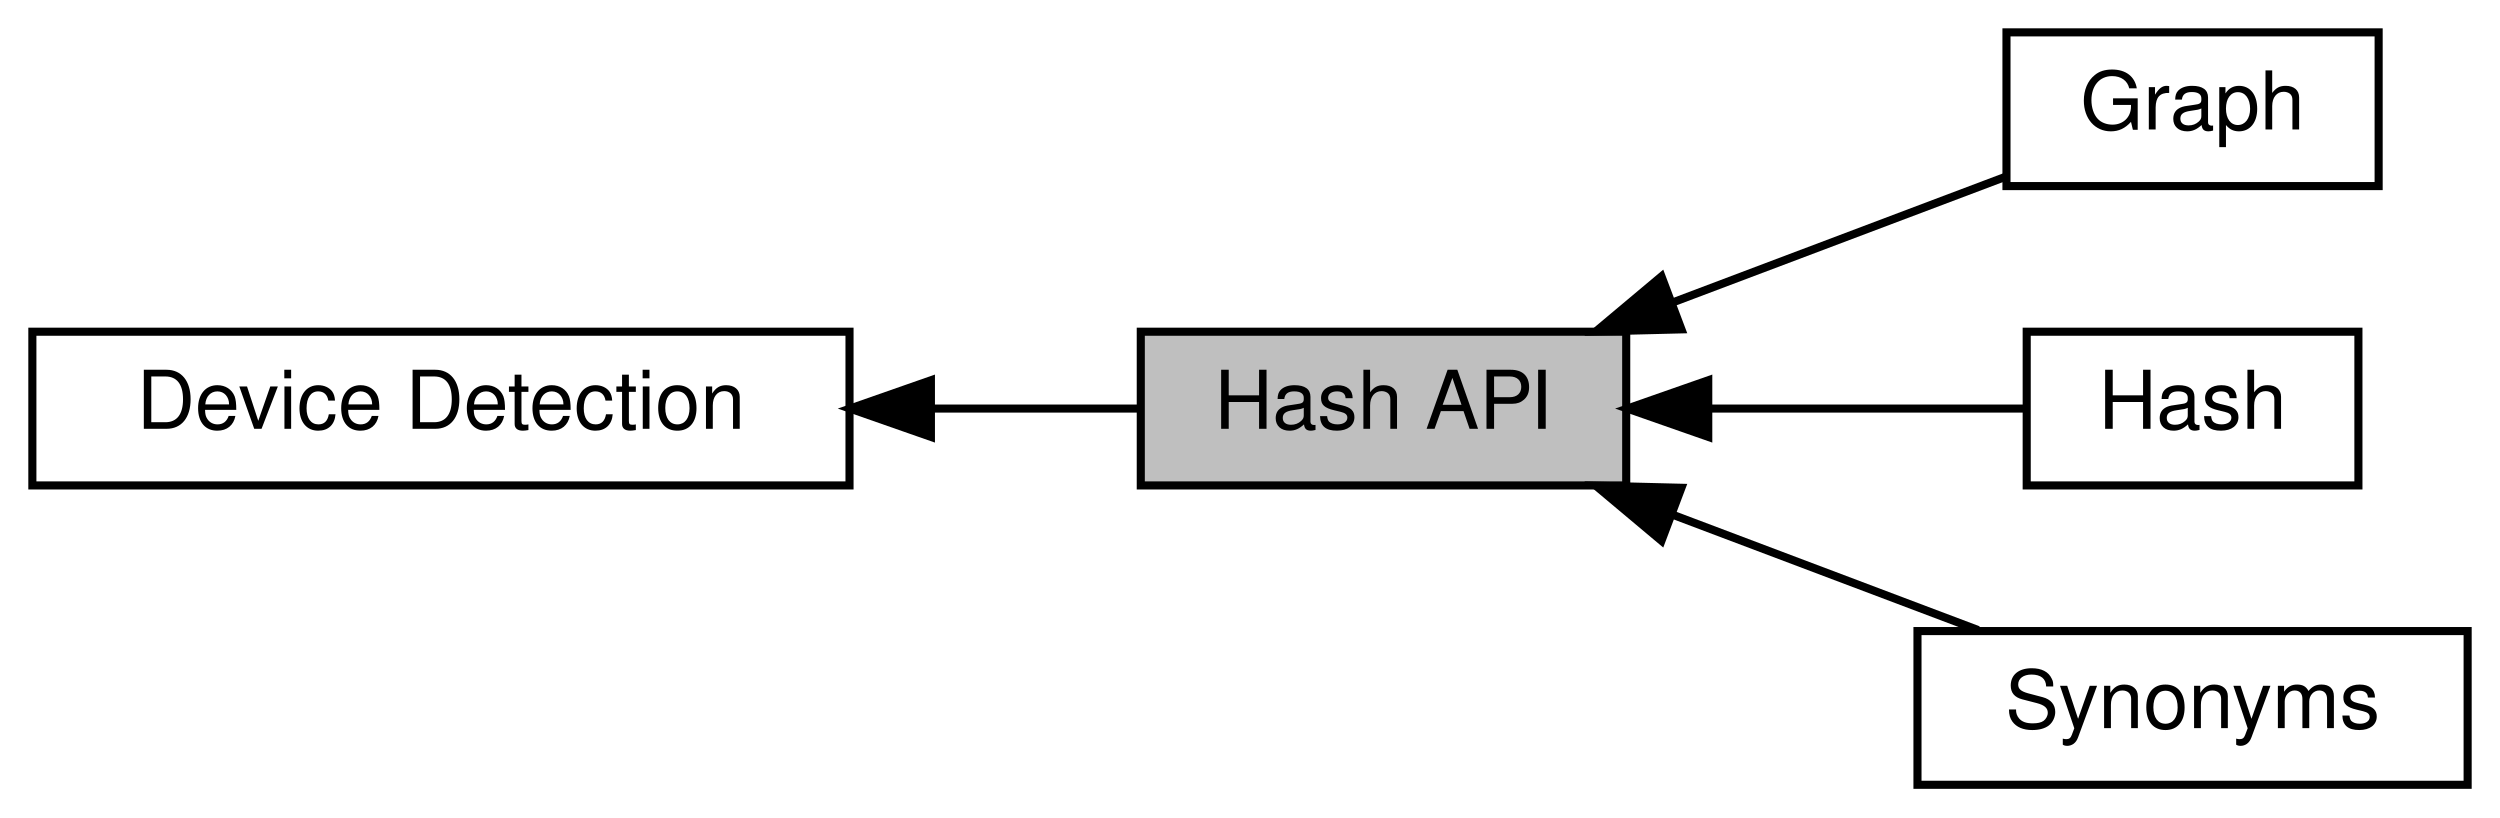
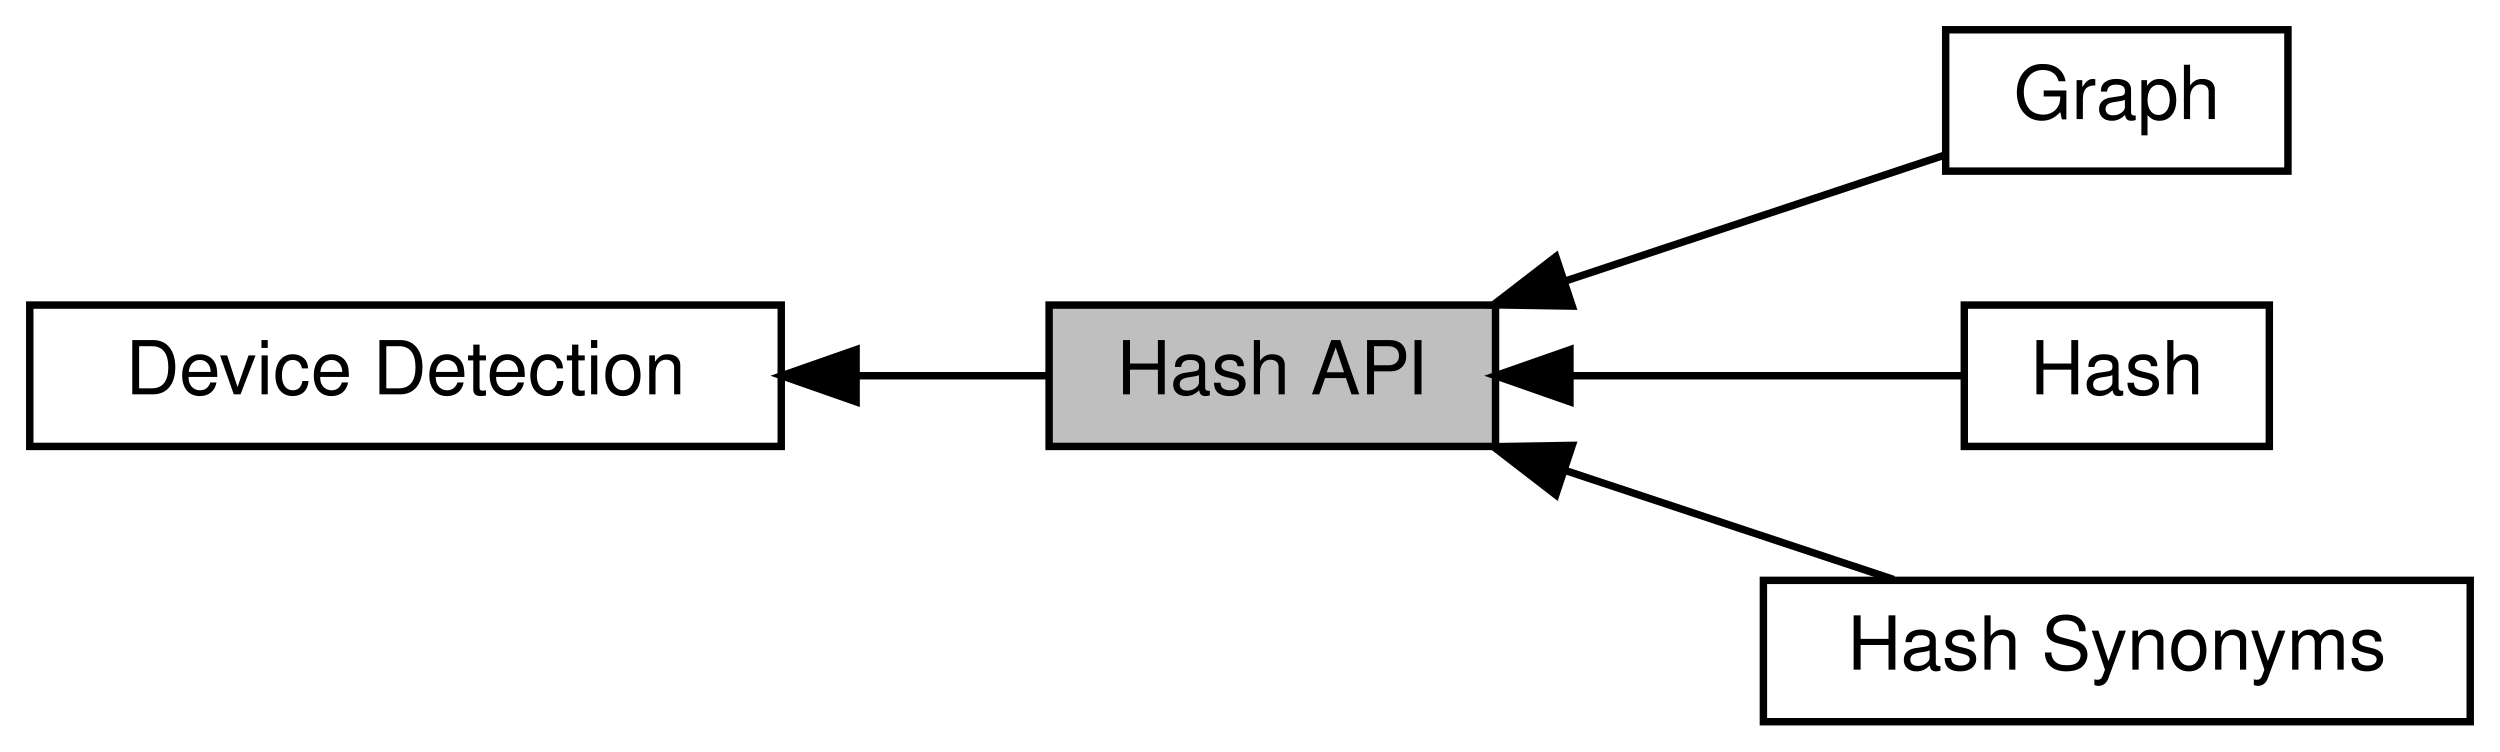
- <svg xmlns="http://www.w3.org/2000/svg" xmlns:xlink="http://www.w3.org/1999/xlink" width="309pt" height="101pt" viewBox="0.00 0.00 309.00 101.00">
+ <svg xmlns="http://www.w3.org/2000/svg" xmlns:xlink="http://www.w3.org/1999/xlink" width="336pt" height="101pt" viewBox="0.00 0.00 336.00 101.00">
  <g id="graph0" class="graph" transform="scale(1 1) rotate(0) translate(4 97)">
    <g id="node1" class="node">
      <g id="a_node1">
        <a xlink:href="group___fifty_one_degrees_graph.html" target="_top" xlink:title="Acyclic graph structures used in the Hash API.">
-           <polygon fill="none" stroke="black" points="290,-93 244,-93 244,-74 290,-74 290,-93" />
-           <text text-anchor="middle" x="267" y="-81" font-family="Helvetica,sans-Serif" font-size="10.00">Graph</text>
+           <polygon fill="none" stroke="black" points="303.5,-93 257.5,-93 257.5,-74 303.5,-74 303.5,-93" />
+           <text text-anchor="middle" x="280.5" y="-81" font-family="Helvetica,sans-Serif" font-size="10.00">Graph</text>
        </a>
      </g>
    </g>
    <g id="node2" class="node">
      <g id="a_node2">
        <a xlink:href="group___fifty_one_degrees_hash_api.html" target="_top" xlink:title="All the functions specific to the Hash device detection API.">
-           <polygon fill="none" stroke="black" points="287.5,-56 246.5,-56 246.5,-37 287.5,-37 287.5,-56" />
-           <text text-anchor="middle" x="267" y="-44" font-family="Helvetica,sans-Serif" font-size="10.00">Hash</text>
+           <polygon fill="none" stroke="black" points="301,-56 260,-56 260,-37 301,-37 301,-56" />
+           <text text-anchor="middle" x="280.5" y="-44" font-family="Helvetica,sans-Serif" font-size="10.00">Hash</text>
        </a>
      </g>
    </g>
    <g id="node3" class="node">
      <g id="a_node3">
        <a xlink:href="group___fifty_one_degrees_device_detection.html" target="_top" xlink:title="Device detection specific methods, types and macros.">
          <polygon fill="none" stroke="black" points="101,-56 0,-56 0,-37 101,-37 101,-56" />
          <text text-anchor="middle" x="50.5" y="-44" font-family="Helvetica,sans-Serif" font-size="10.00">Device Detection</text>
        </a>
      </g>
    </g>
    <g id="node5" class="node">
      <g id="a_node5">
        <a xlink:title="Hash specific methods, types and macros.">
          <polygon fill="#bfbfbf" stroke="black" points="197,-56 137,-56 137,-37 197,-37 197,-56" />
          <text text-anchor="middle" x="167" y="-44" font-family="Helvetica,sans-Serif" font-size="10.00">Hash API</text>
        </a>
      </g>
    </g>
    <g id="edge1" class="edge">
      <path fill="none" stroke="black" d="M111.13,-46.5C120.07,-46.5 128.92,-46.5 136.83,-46.5" />
      <polygon fill="black" stroke="black" points="111.06,-43 101.06,-46.5 111.06,-50 111.06,-43" />
    </g>
    <g id="node4" class="node">
      <g id="a_node4">
        <a xlink:href="group___fifty_one_degrees_hash_synonyms.html" target="_top" xlink:title="Quick shortenings of Hash specific methods and types.">
-           <polygon fill="none" stroke="black" points="301,-19 233,-19 233,0 301,0 301,-19" />
-           <text text-anchor="middle" x="267" y="-7" font-family="Helvetica,sans-Serif" font-size="10.00">Synonyms</text>
+           <polygon fill="none" stroke="black" points="328,-19 233,-19 233,0 328,0 328,-19" />
+           <text text-anchor="middle" x="280.5" y="-7" font-family="Helvetica,sans-Serif" font-size="10.00">Hash Synonyms</text>
        </a>
      </g>
    </g>
    <g id="edge3" class="edge">
-       <path fill="none" stroke="black" d="M202.83,-59.65C216.49,-64.81 231.75,-70.57 243.85,-75.14" />
-       <polygon fill="black" stroke="black" points="203.83,-56.29 193.24,-56.03 201.36,-62.84 203.83,-56.29" />
+       <path fill="none" stroke="black" d="M206.37,-59.23C223.34,-64.86 242.68,-71.28 257.22,-76.11" />
+       <polygon fill="black" stroke="black" points="207.31,-55.86 196.71,-56.03 205.1,-62.5 207.31,-55.86" />
    </g>
    <g id="edge4" class="edge">
-       <path fill="none" stroke="black" d="M207.18,-46.5C220.67,-46.5 235.19,-46.5 246.43,-46.5" />
-       <polygon fill="black" stroke="black" points="207.14,-43 197.14,-46.5 207.14,-50 207.14,-43" />
+       <path fill="none" stroke="black" d="M207.13,-46.5C224.93,-46.5 245.22,-46.5 259.77,-46.5" />
+       <polygon fill="black" stroke="black" points="207,-43 197,-46.5 207,-50 207,-43" />
    </g>
    <g id="edge2" class="edge">
-       <path fill="none" stroke="black" d="M202.85,-33.34C215.27,-28.65 229.02,-23.46 240.51,-19.12" />
-       <polygon fill="black" stroke="black" points="201.36,-30.16 193.24,-36.97 203.83,-36.71 201.36,-30.16" />
+       <path fill="none" stroke="black" d="M206.39,-33.76C220.85,-28.96 237.04,-23.59 250.5,-19.12" />
+       <polygon fill="black" stroke="black" points="205.1,-30.5 196.71,-36.97 207.31,-37.14 205.1,-30.5" />
    </g>
  </g>
</svg>
